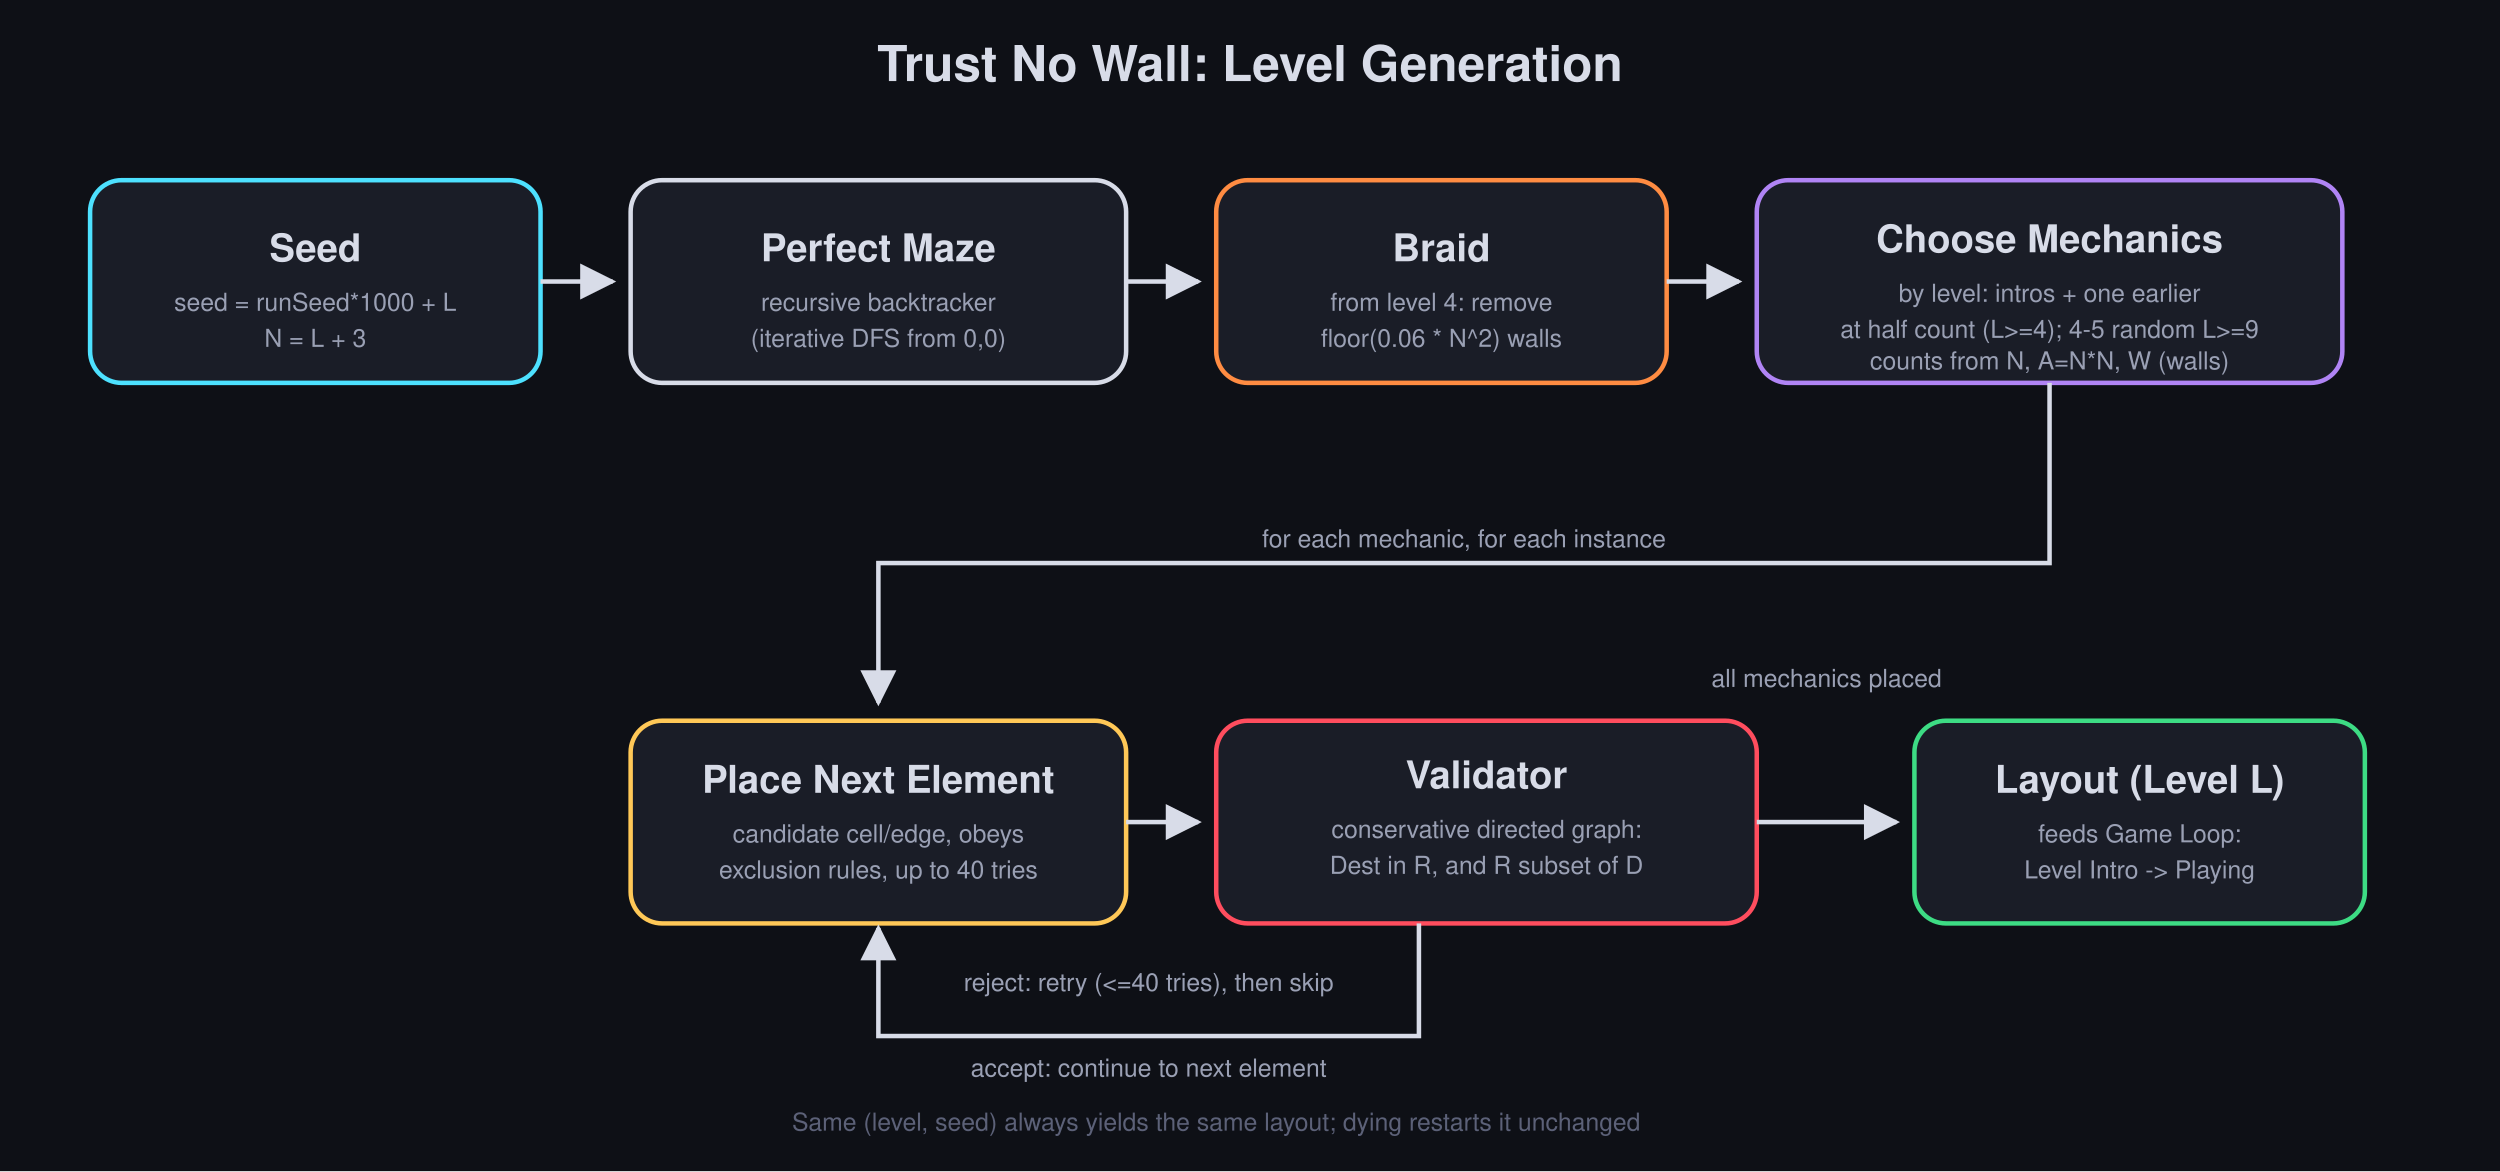
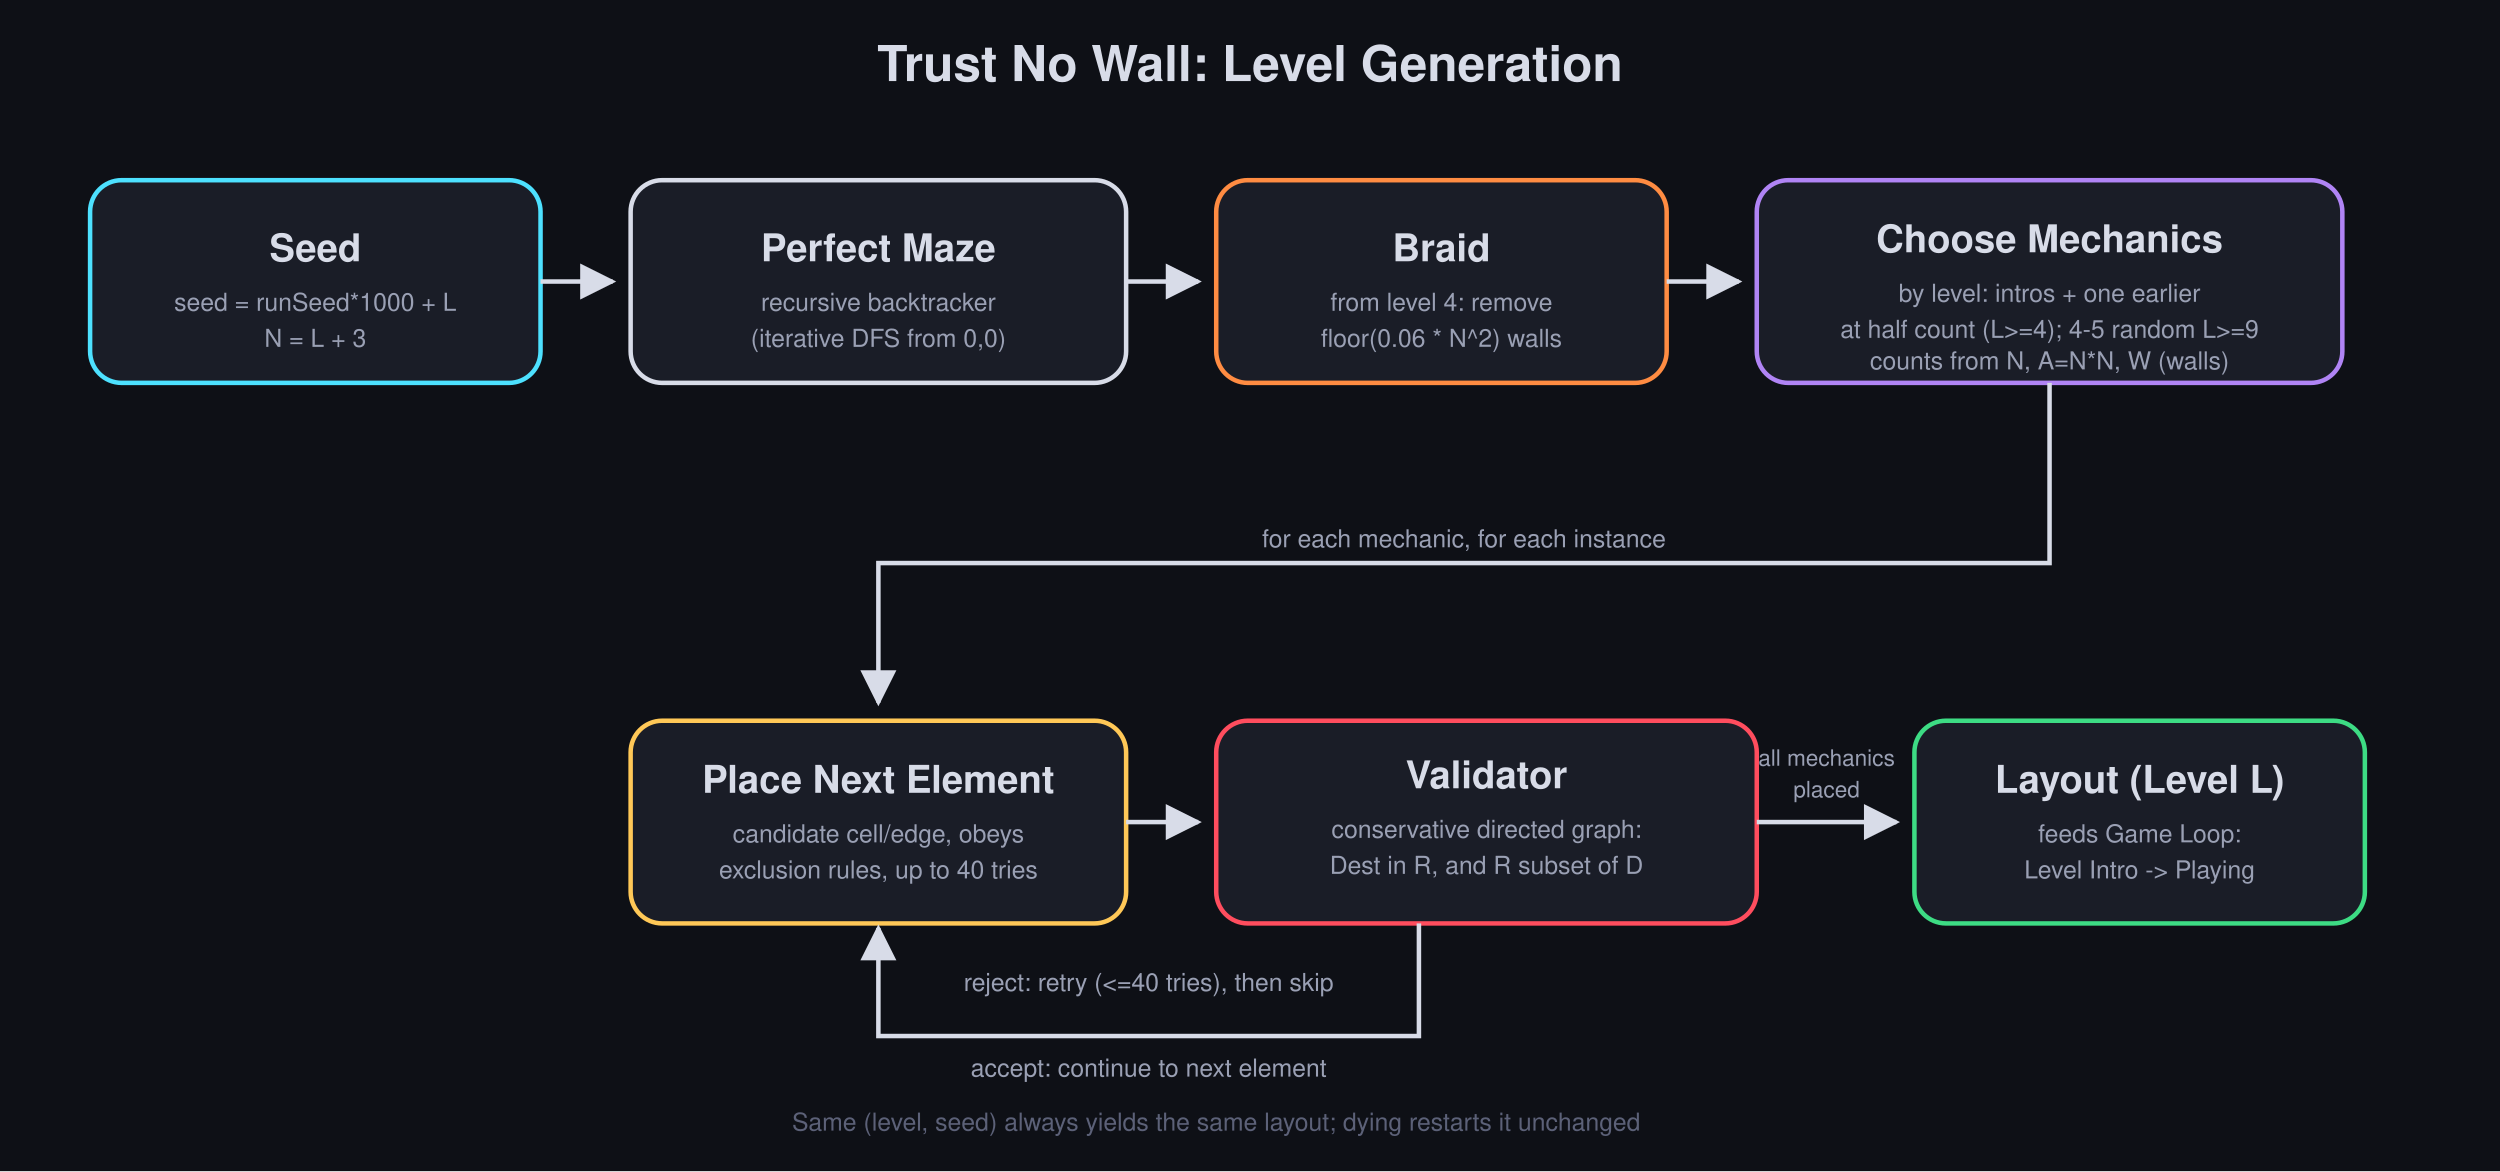
<svg xmlns="http://www.w3.org/2000/svg" width="1110" height="520" viewBox="0 0 1110 520" font-family="-apple-system, 'Segoe UI', Helvetica, Arial, sans-serif">
  <defs>
    <marker id="arrow2" viewBox="0 0 10 10" refX="9" refY="5" markerWidth="8" markerHeight="8" orient="auto-start-reverse">
      <path d="M 0 0 L 10 5 L 0 10 z" fill="#D8DCE8" />
    </marker>
  </defs>
  <rect x="0" y="0" width="1110" height="520" fill="#0E1016" />
  <text x="555" y="36" text-anchor="middle" fill="#D8DCE8" font-size="22" font-weight="600">Trust No Wall: Level Generation</text>
  <rect x="40" y="80" width="200" height="90" rx="14" fill="#1A1D27" stroke="#4DE1FF" stroke-width="2" />
  <text x="140" y="116" text-anchor="middle" fill="#D8DCE8" font-size="17" font-weight="600">Seed</text>
  <text x="140" y="138" text-anchor="middle" fill="#9AA0B4" font-size="11">seed = runSeed*1000 + L</text>
  <text x="140" y="154" text-anchor="middle" fill="#9AA0B4" font-size="11">N = L + 3</text>
  <rect x="280" y="80" width="220" height="90" rx="14" fill="#1A1D27" stroke="#D8DCE8" stroke-width="2" />
  <text x="390" y="116" text-anchor="middle" fill="#D8DCE8" font-size="17" font-weight="600">Perfect Maze</text>
  <text x="390" y="138" text-anchor="middle" fill="#9AA0B4" font-size="11">recursive backtracker</text>
  <text x="390" y="154" text-anchor="middle" fill="#9AA0B4" font-size="11">(iterative DFS from 0,0)</text>
  <rect x="540" y="80" width="200" height="90" rx="14" fill="#1A1D27" stroke="#FF8C42" stroke-width="2" />
  <text x="640" y="116" text-anchor="middle" fill="#D8DCE8" font-size="17" font-weight="600">Braid</text>
  <text x="640" y="138" text-anchor="middle" fill="#9AA0B4" font-size="11">from level 4: remove</text>
  <text x="640" y="154" text-anchor="middle" fill="#9AA0B4" font-size="11">floor(0.06 * N^2) walls</text>
  <rect x="780" y="80" width="260" height="90" rx="14" fill="#1A1D27" stroke="#B084F5" stroke-width="2" />
  <text x="910" y="112" text-anchor="middle" fill="#D8DCE8" font-size="17" font-weight="600">Choose Mechanics</text>
  <text x="910" y="134" text-anchor="middle" fill="#9AA0B4" font-size="11">by level: intros + one earlier</text>
  <text x="910" y="150" text-anchor="middle" fill="#9AA0B4" font-size="11">at half count (L&gt;=4); 4-5 random L&gt;=9</text>
  <text x="910" y="164" text-anchor="middle" fill="#9AA0B4" font-size="11">counts from N, A=N*N, W (walls)</text>
  <rect x="280" y="320" width="220" height="90" rx="14" fill="#1A1D27" stroke="#FFC857" stroke-width="2" />
  <text x="390" y="352" text-anchor="middle" fill="#D8DCE8" font-size="17" font-weight="600">Place Next Element</text>
  <text x="390" y="374" text-anchor="middle" fill="#9AA0B4" font-size="11">candidate cell/edge, obeys</text>
  <text x="390" y="390" text-anchor="middle" fill="#9AA0B4" font-size="11">exclusion rules, up to 40 tries</text>
  <rect x="540" y="320" width="240" height="90" rx="14" fill="#1A1D27" stroke="#FF4D5E" stroke-width="2" />
  <text x="660" y="350" text-anchor="middle" fill="#D8DCE8" font-size="17" font-weight="600">Validator</text>
  <text x="660" y="372" text-anchor="middle" fill="#9AA0B4" font-size="11">conservative directed graph:</text>
  <text x="660" y="388" text-anchor="middle" fill="#9AA0B4" font-size="11">Dest in R, and R subset of D</text>
  <rect x="850" y="320" width="200" height="90" rx="14" fill="#1A1D27" stroke="#3DDC84" stroke-width="2" />
  <text x="950" y="352" text-anchor="middle" fill="#D8DCE8" font-size="17" font-weight="600">Layout (Level L)</text>
  <text x="950" y="374" text-anchor="middle" fill="#9AA0B4" font-size="11">feeds Game Loop:</text>
  <text x="950" y="390" text-anchor="middle" fill="#9AA0B4" font-size="11">Level Intro -&gt; Playing</text>
  <line x1="240" y1="125" x2="272" y2="125" stroke="#D8DCE8" stroke-width="2" marker-end="url(#arrow2)" />
  <line x1="500" y1="125" x2="532" y2="125" stroke="#D8DCE8" stroke-width="2" marker-end="url(#arrow2)" />
  <line x1="740" y1="125" x2="772" y2="125" stroke="#D8DCE8" stroke-width="2" marker-end="url(#arrow2)" />
  <path d="M 910 170 L 910 250 L 390 250 L 390 312" fill="none" stroke="#D8DCE8" stroke-width="2" marker-end="url(#arrow2)" />
  <text x="650" y="243" text-anchor="middle" fill="#9AA0B4" font-size="11">for each mechanic, for each instance</text>
  <line x1="500" y1="365" x2="532" y2="365" stroke="#D8DCE8" stroke-width="2" marker-end="url(#arrow2)" />
  <line x1="780" y1="365" x2="842" y2="365" stroke="#D8DCE8" stroke-width="2" marker-end="url(#arrow2)" />
-   <text x="811" y="305" text-anchor="middle" fill="#9AA0B4" font-size="11">all mechanics placed</text>
+   <text x="811" y="340" text-anchor="middle" fill="#9AA0B4" font-size="10">all mechanics</text>
+   <text x="811" y="354" text-anchor="middle" fill="#9AA0B4" font-size="10">placed</text>
  <path d="M 630 410 L 630 460 L 390 460 L 390 412" fill="none" stroke="#D8DCE8" stroke-width="2" marker-end="url(#arrow2)" />
  <text x="510" y="440" text-anchor="middle" fill="#9AA0B4" font-size="11">reject: retry (&lt;=40 tries), then skip</text>
  <text x="510" y="478" text-anchor="middle" fill="#9AA0B4" font-size="11">accept: continue to next element</text>
  <text x="540" y="502" text-anchor="middle" fill="#5C6178" font-size="11">Same (level, seed) always yields the same layout; dying restarts it unchanged</text>
</svg>
